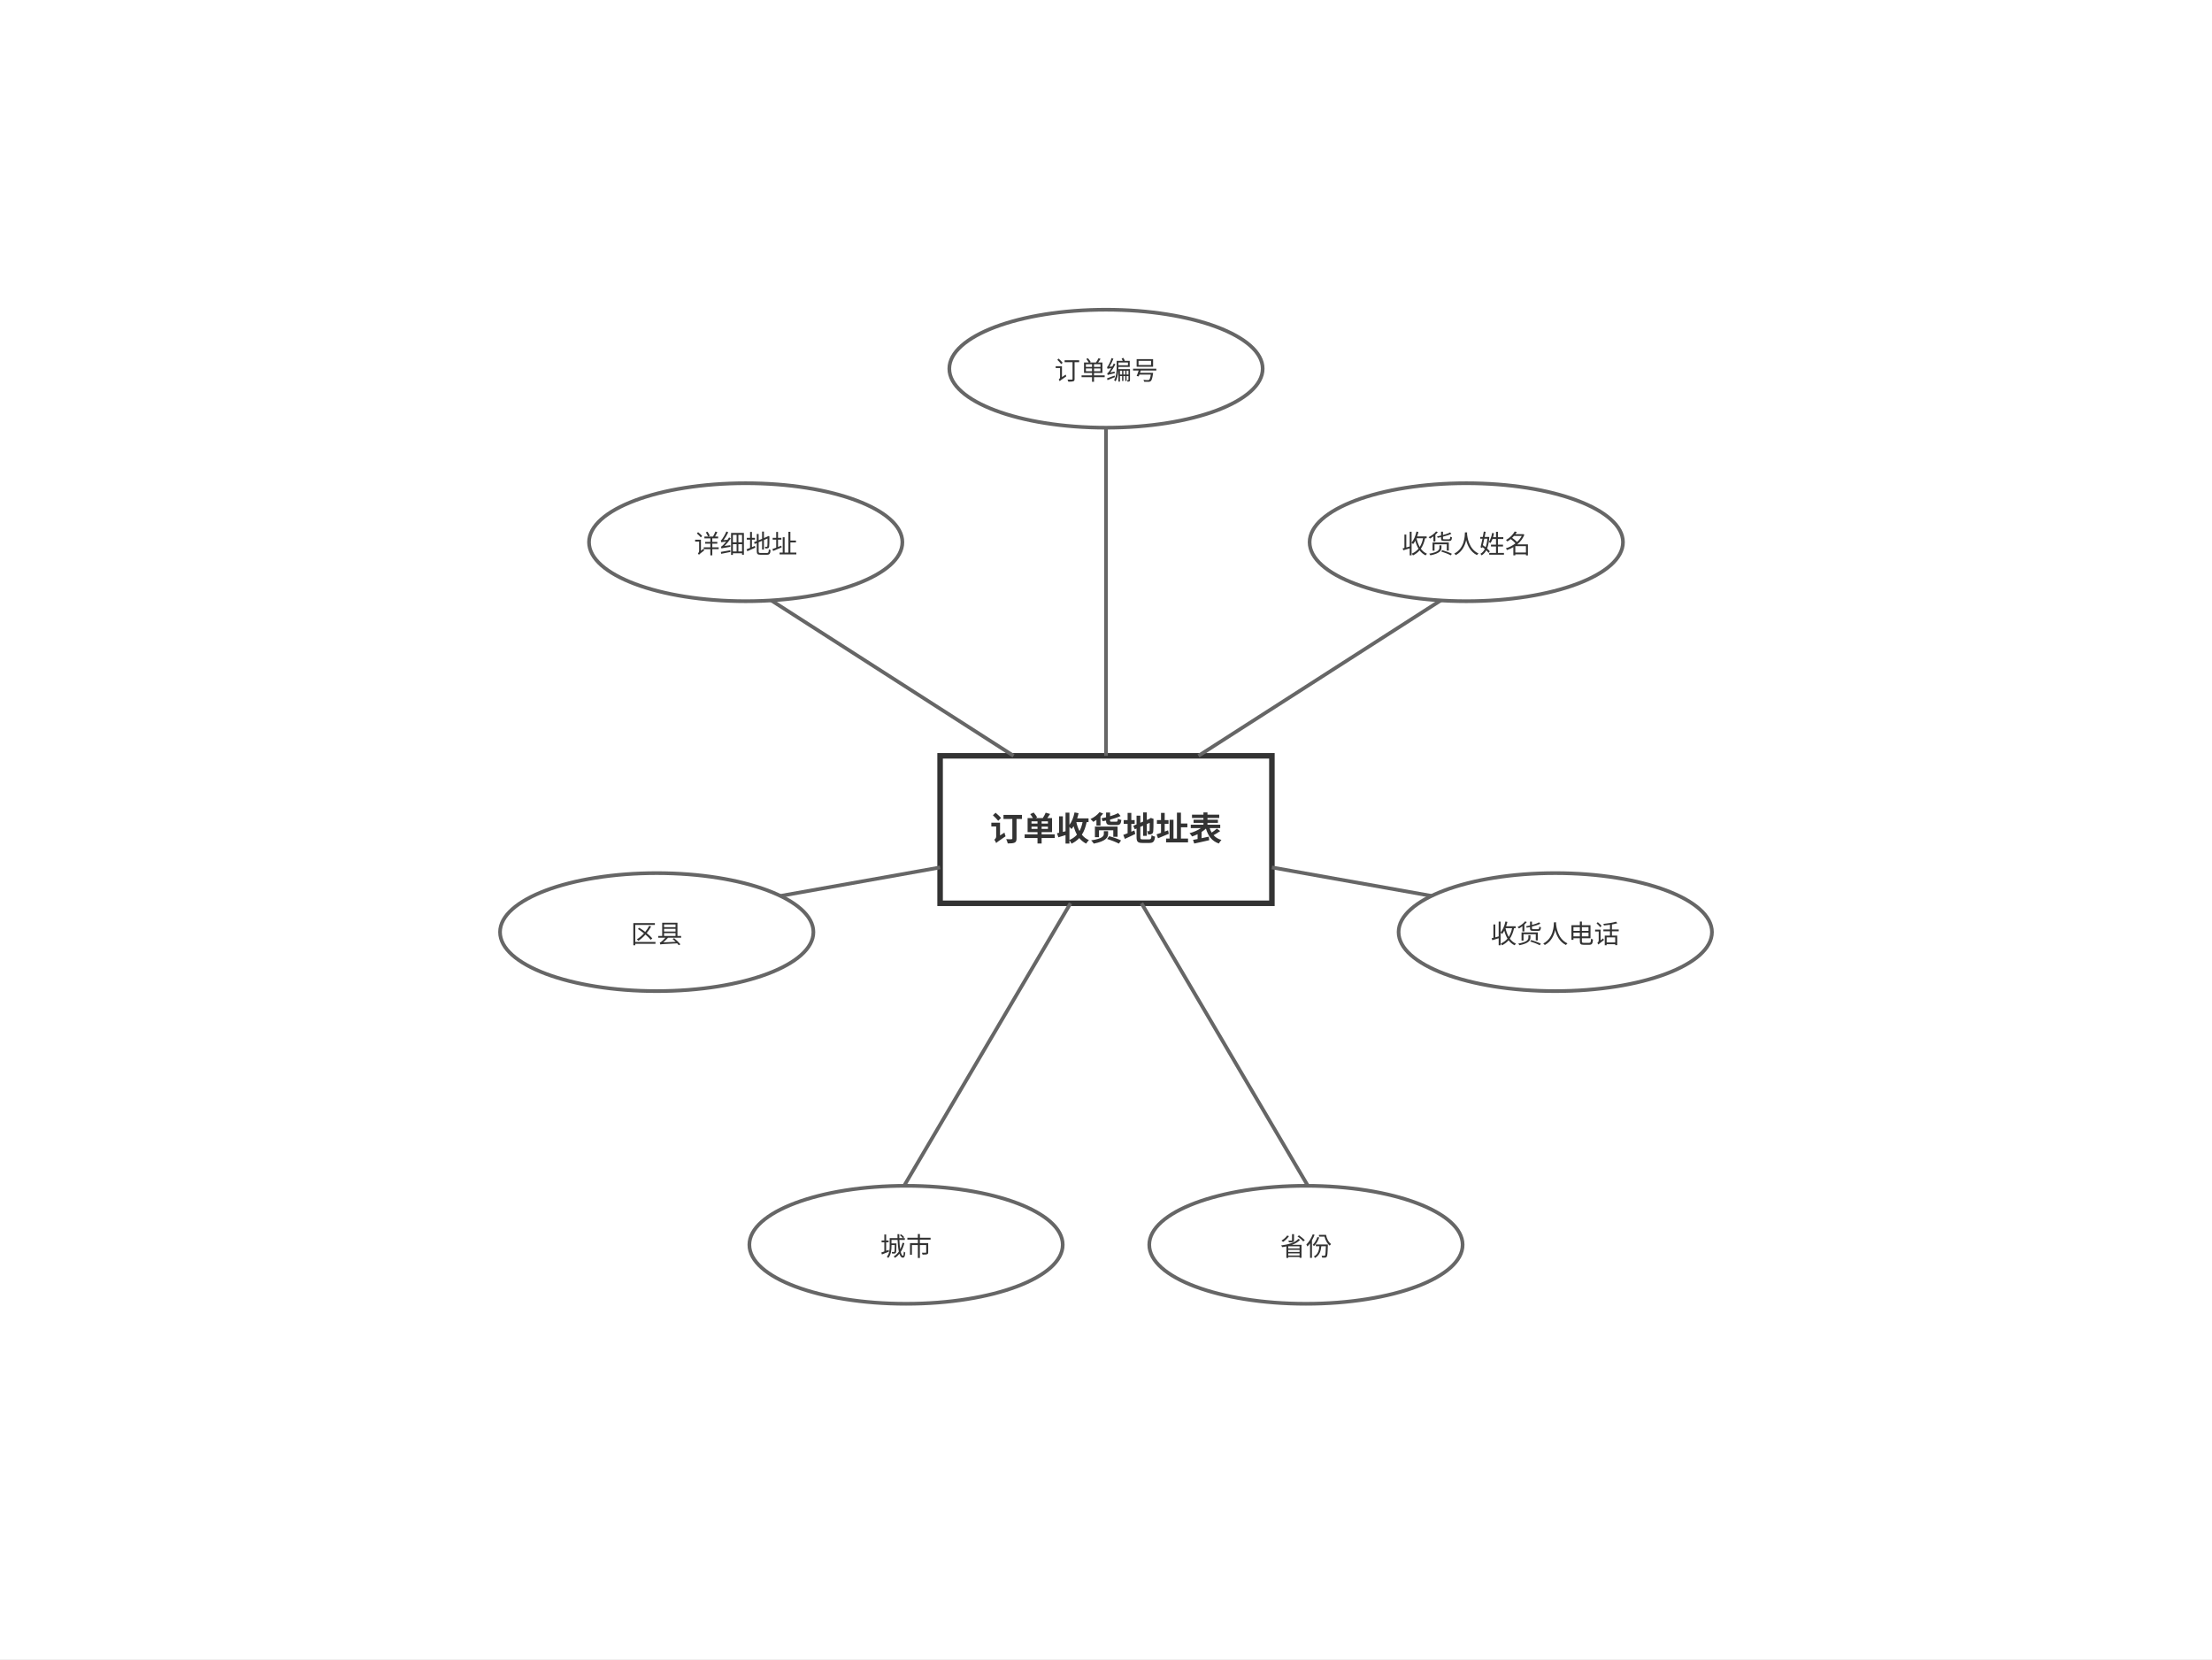
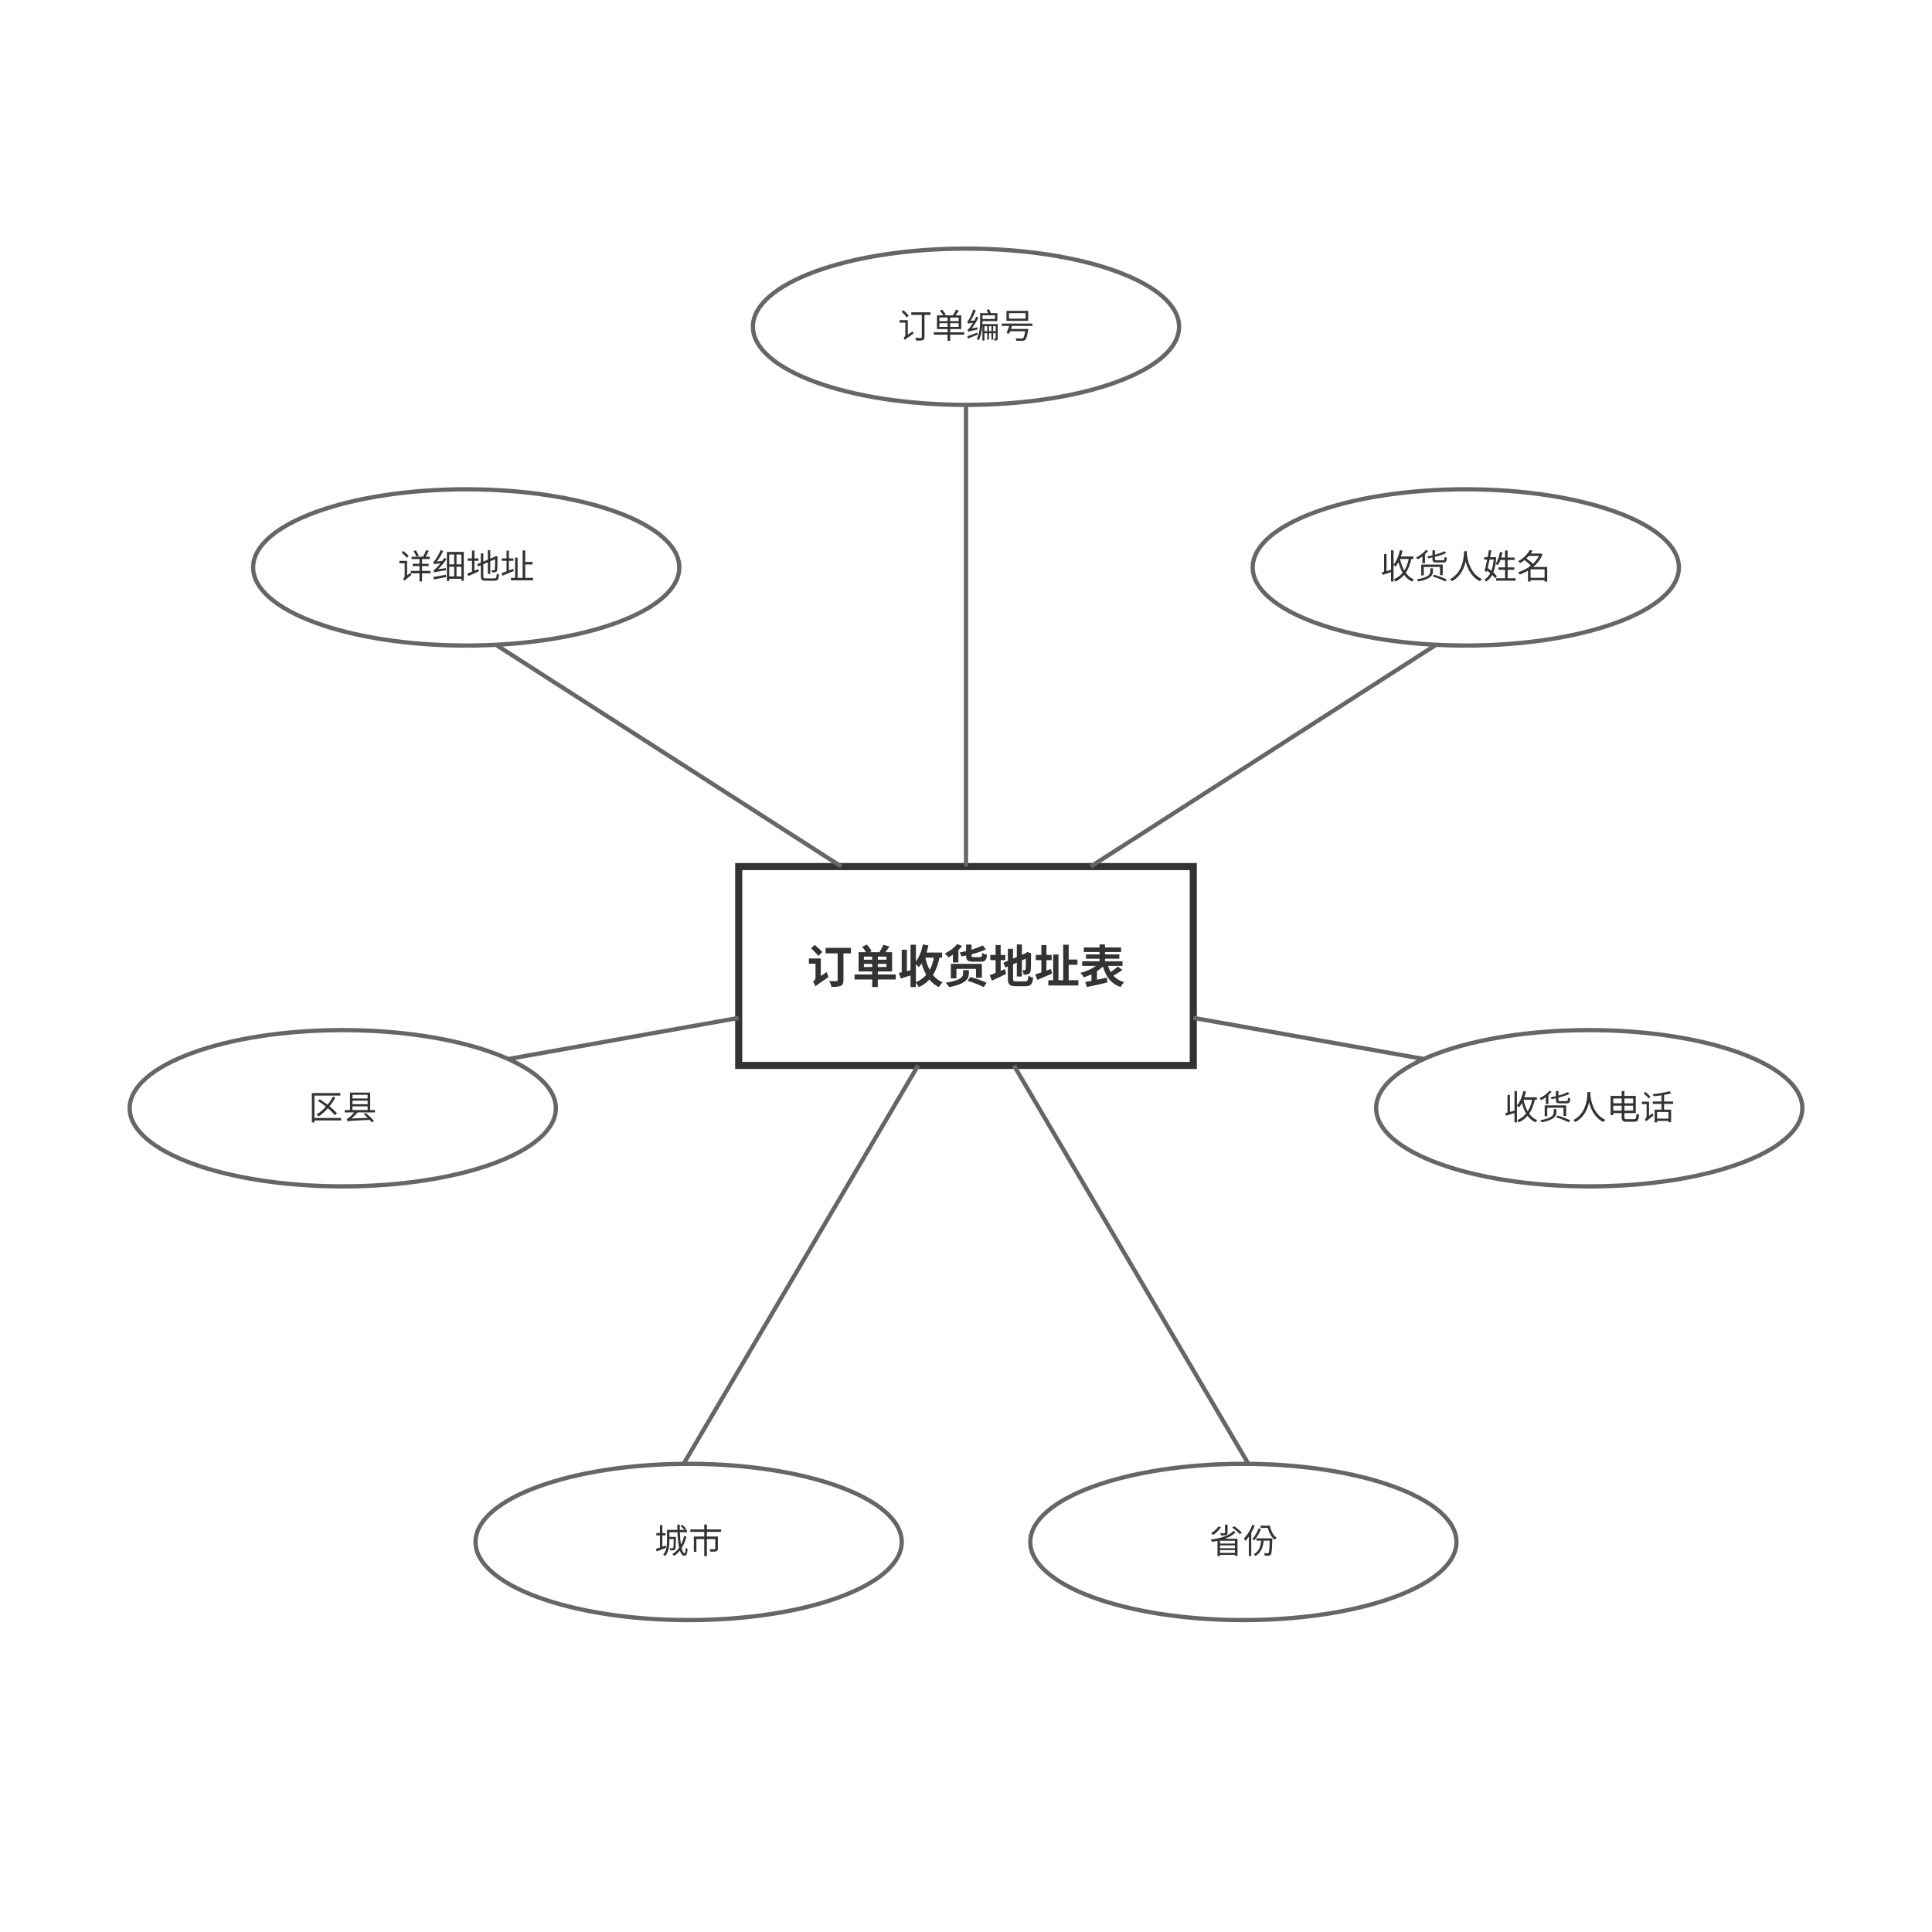
- <svg xmlns="http://www.w3.org/2000/svg" width="1200" height="900" viewBox="0 0 1200 900">
-   <rect width="1200" height="900" fill="#ffffff" />
-   <rect x="510.0" y="410.0" width="180" height="80" fill="#fff" stroke="#333" stroke-width="3" />
-   <text x="600.0" y="456.0" text-anchor="middle" font-family="Microsoft YaHei, SimHei, Arial" font-size="18" font-weight="bold" fill="#333">订单收货地址表</text>
-   <line x1="600.0" y1="410.0" x2="600.0" y2="168.0" stroke="#666" stroke-width="2" />
-   <ellipse cx="600.0" cy="200.0" rx="85" ry="32" fill="#fff" stroke="#666" stroke-width="2" />
-   <text x="600.0" y="206.0" text-anchor="middle" font-family="Microsoft YaHei, SimHei, Arial" font-size="14" fill="#333">订单编号</text>
-   <line x1="650.158" y1="410.0" x2="861.914" y2="274.176" stroke="#666" stroke-width="2" />
-   <ellipse cx="795.458" cy="294.128" rx="85" ry="32" fill="#fff" stroke="#666" stroke-width="2" />
-   <text x="795.458" y="300.128" text-anchor="middle" font-family="Microsoft YaHei, SimHei, Arial" font-size="14" fill="#333">收货人姓名</text>
-   <line x1="690.0" y1="470.542" x2="926.601" y2="512.751" stroke="#666" stroke-width="2" />
-   <ellipse cx="843.732" cy="505.63" rx="85" ry="32" fill="#fff" stroke="#666" stroke-width="2" />
-   <text x="843.732" y="511.63" text-anchor="middle" font-family="Microsoft YaHei, SimHei, Arial" font-size="14" fill="#333">收货人电话</text>
-   <line x1="619.263" y1="490.0" x2="745.351" y2="704.073" stroke="#666" stroke-width="2" />
-   <ellipse cx="708.471" cy="675.242" rx="85" ry="32" fill="#fff" stroke="#666" stroke-width="2" />
-   <text x="708.471" y="681.242" text-anchor="middle" font-family="Microsoft YaHei, SimHei, Arial" font-size="14" fill="#333">省份</text>
-   <line x1="580.737" y1="490.0" x2="454.649" y2="704.073" stroke="#666" stroke-width="2" />
-   <ellipse cx="491.529" cy="675.242" rx="85" ry="32" fill="#fff" stroke="#666" stroke-width="2" />
-   <text x="491.529" y="681.242" text-anchor="middle" font-family="Microsoft YaHei, SimHei, Arial" font-size="14" fill="#333">城市</text>
-   <line x1="510.0" y1="470.542" x2="273.399" y2="512.751" stroke="#666" stroke-width="2" />
-   <ellipse cx="356.268" cy="505.63" rx="85" ry="32" fill="#fff" stroke="#666" stroke-width="2" />
-   <text x="356.268" y="511.63" text-anchor="middle" font-family="Microsoft YaHei, SimHei, Arial" font-size="14" fill="#333">区县</text>
-   <line x1="549.842" y1="410.0" x2="338.086" y2="274.176" stroke="#666" stroke-width="2" />
-   <ellipse cx="404.542" cy="294.128" rx="85" ry="32" fill="#fff" stroke="#666" stroke-width="2" />
-   <text x="404.542" y="300.128" text-anchor="middle" font-family="Microsoft YaHei, SimHei, Arial" font-size="14" fill="#333">详细地址</text>
+ <svg xmlns="http://www.w3.org/2000/svg" width="1360" height="1360" viewBox="0 0 1360 1360">
+   <rect width="1360" height="1360" fill="#ffffff" />
+   <rect x="520.0" y="610.0" width="320" height="140" fill="#fff" stroke="#333" stroke-width="5" />
+   <text x="680.0" y="692.0" text-anchor="middle" font-family="Microsoft YaHei, SimHei, Arial" font-size="32" font-weight="bold" fill="#333">订单收货地址表</text>
+   <line x1="680.0" y1="610.0" x2="680.0" y2="175.0" stroke="#666" stroke-width="3" />
+   <ellipse cx="680.0" cy="230.0" rx="150" ry="55" fill="#fff" stroke="#666" stroke-width="3" />
+   <text x="680.0" y="238.0" text-anchor="middle" font-family="Microsoft YaHei, SimHei, Arial" font-size="24" fill="#333">订单编号</text>
+   <line x1="767.777" y1="610.0" x2="1149.099" y2="365.138" stroke="#666" stroke-width="3" />
+   <ellipse cx="1031.824" cy="399.43" rx="150" ry="55" fill="#fff" stroke="#666" stroke-width="3" />
+   <text x="1031.824" y="407.43" text-anchor="middle" font-family="Microsoft YaHei, SimHei, Arial" font-size="24" fill="#333">收货人姓名</text>
+   <line x1="840.0" y1="716.519" x2="1264.957" y2="792.373" stroke="#666" stroke-width="3" />
+   <ellipse cx="1118.718" cy="780.134" rx="150" ry="55" fill="#fff" stroke="#666" stroke-width="3" />
+   <text x="1118.718" y="788.134" text-anchor="middle" font-family="Microsoft YaHei, SimHei, Arial" font-size="24" fill="#333">收货人电话</text>
+   <line x1="713.71" y1="750.0" x2="940.33" y2="1134.989" stroke="#666" stroke-width="3" />
+   <ellipse cx="875.248" cy="1085.436" rx="150" ry="55" fill="#fff" stroke="#666" stroke-width="3" />
+   <text x="875.248" y="1093.436" text-anchor="middle" font-family="Microsoft YaHei, SimHei, Arial" font-size="24" fill="#333">省份</text>
+   <line x1="646.29" y1="750.0" x2="419.67" y2="1134.989" stroke="#666" stroke-width="3" />
+   <ellipse cx="484.752" cy="1085.436" rx="150" ry="55" fill="#fff" stroke="#666" stroke-width="3" />
+   <text x="484.752" y="1093.436" text-anchor="middle" font-family="Microsoft YaHei, SimHei, Arial" font-size="24" fill="#333">城市</text>
+   <line x1="520.0" y1="716.519" x2="95.043" y2="792.373" stroke="#666" stroke-width="3" />
+   <ellipse cx="241.282" cy="780.134" rx="150" ry="55" fill="#fff" stroke="#666" stroke-width="3" />
+   <text x="241.282" y="788.134" text-anchor="middle" font-family="Microsoft YaHei, SimHei, Arial" font-size="24" fill="#333">区县</text>
+   <line x1="592.223" y1="610.0" x2="210.901" y2="365.138" stroke="#666" stroke-width="3" />
+   <ellipse cx="328.176" cy="399.43" rx="150" ry="55" fill="#fff" stroke="#666" stroke-width="3" />
+   <text x="328.176" y="407.43" text-anchor="middle" font-family="Microsoft YaHei, SimHei, Arial" font-size="24" fill="#333">详细地址</text>
</svg>
